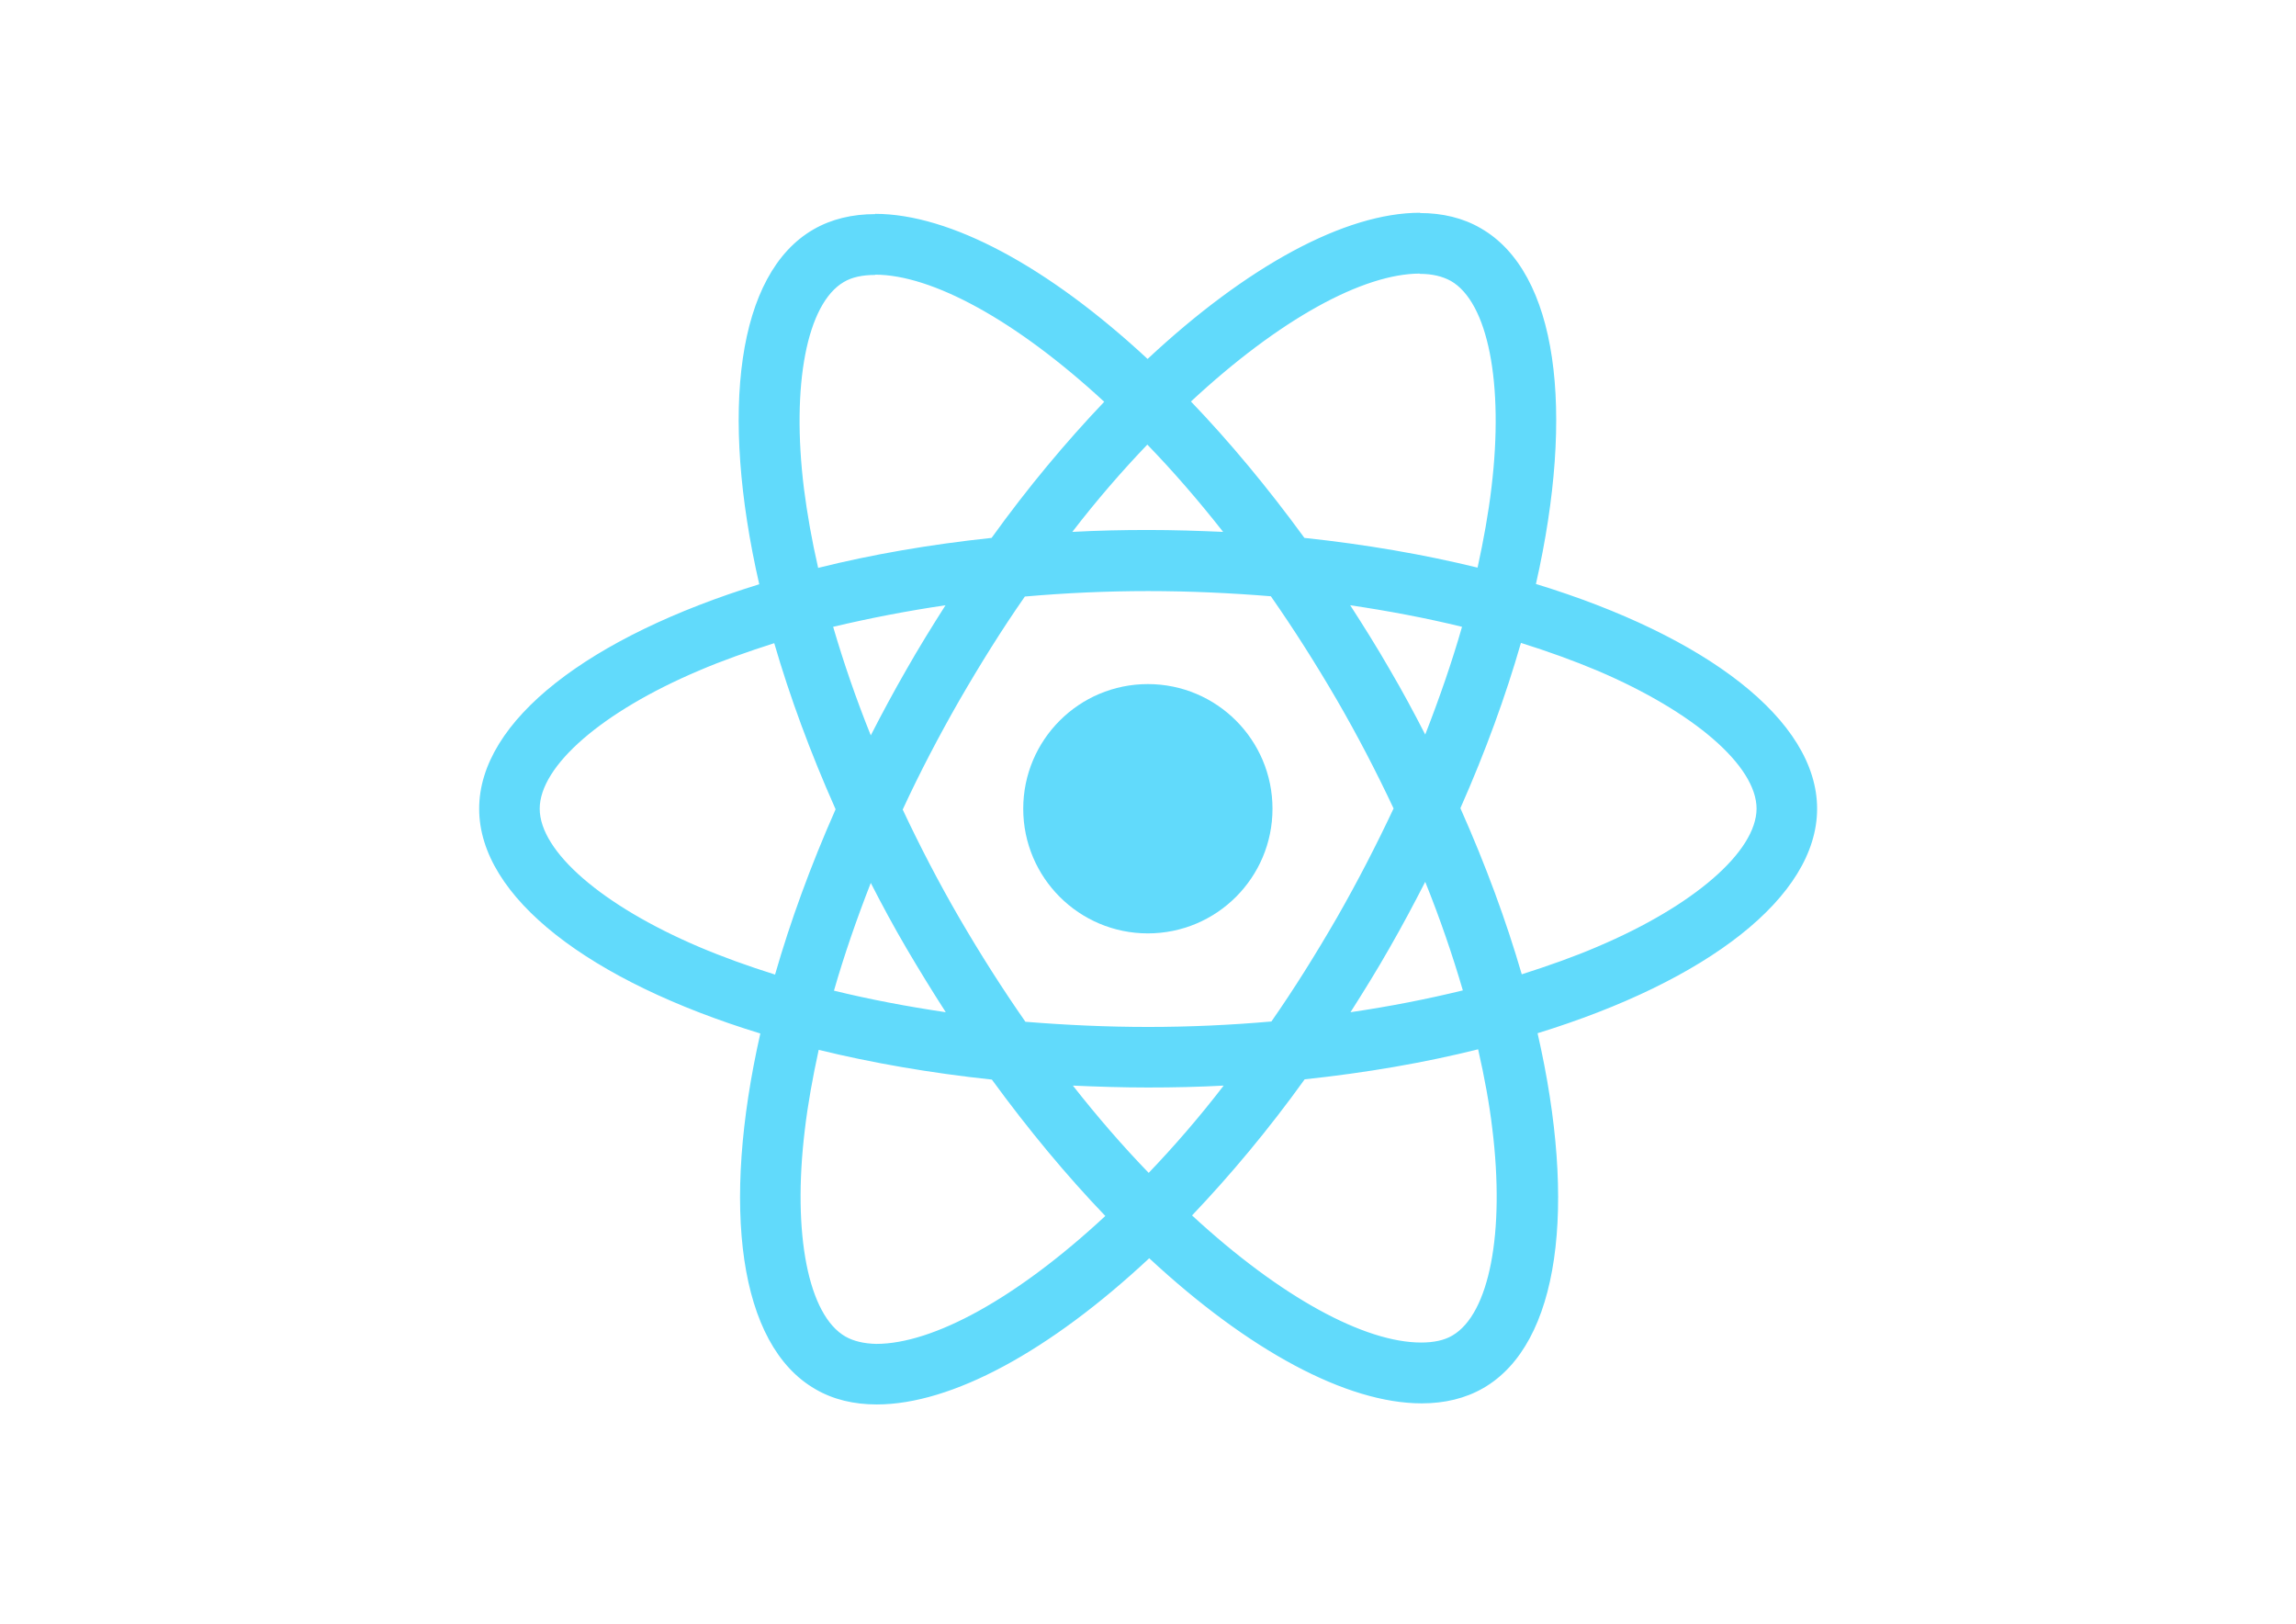
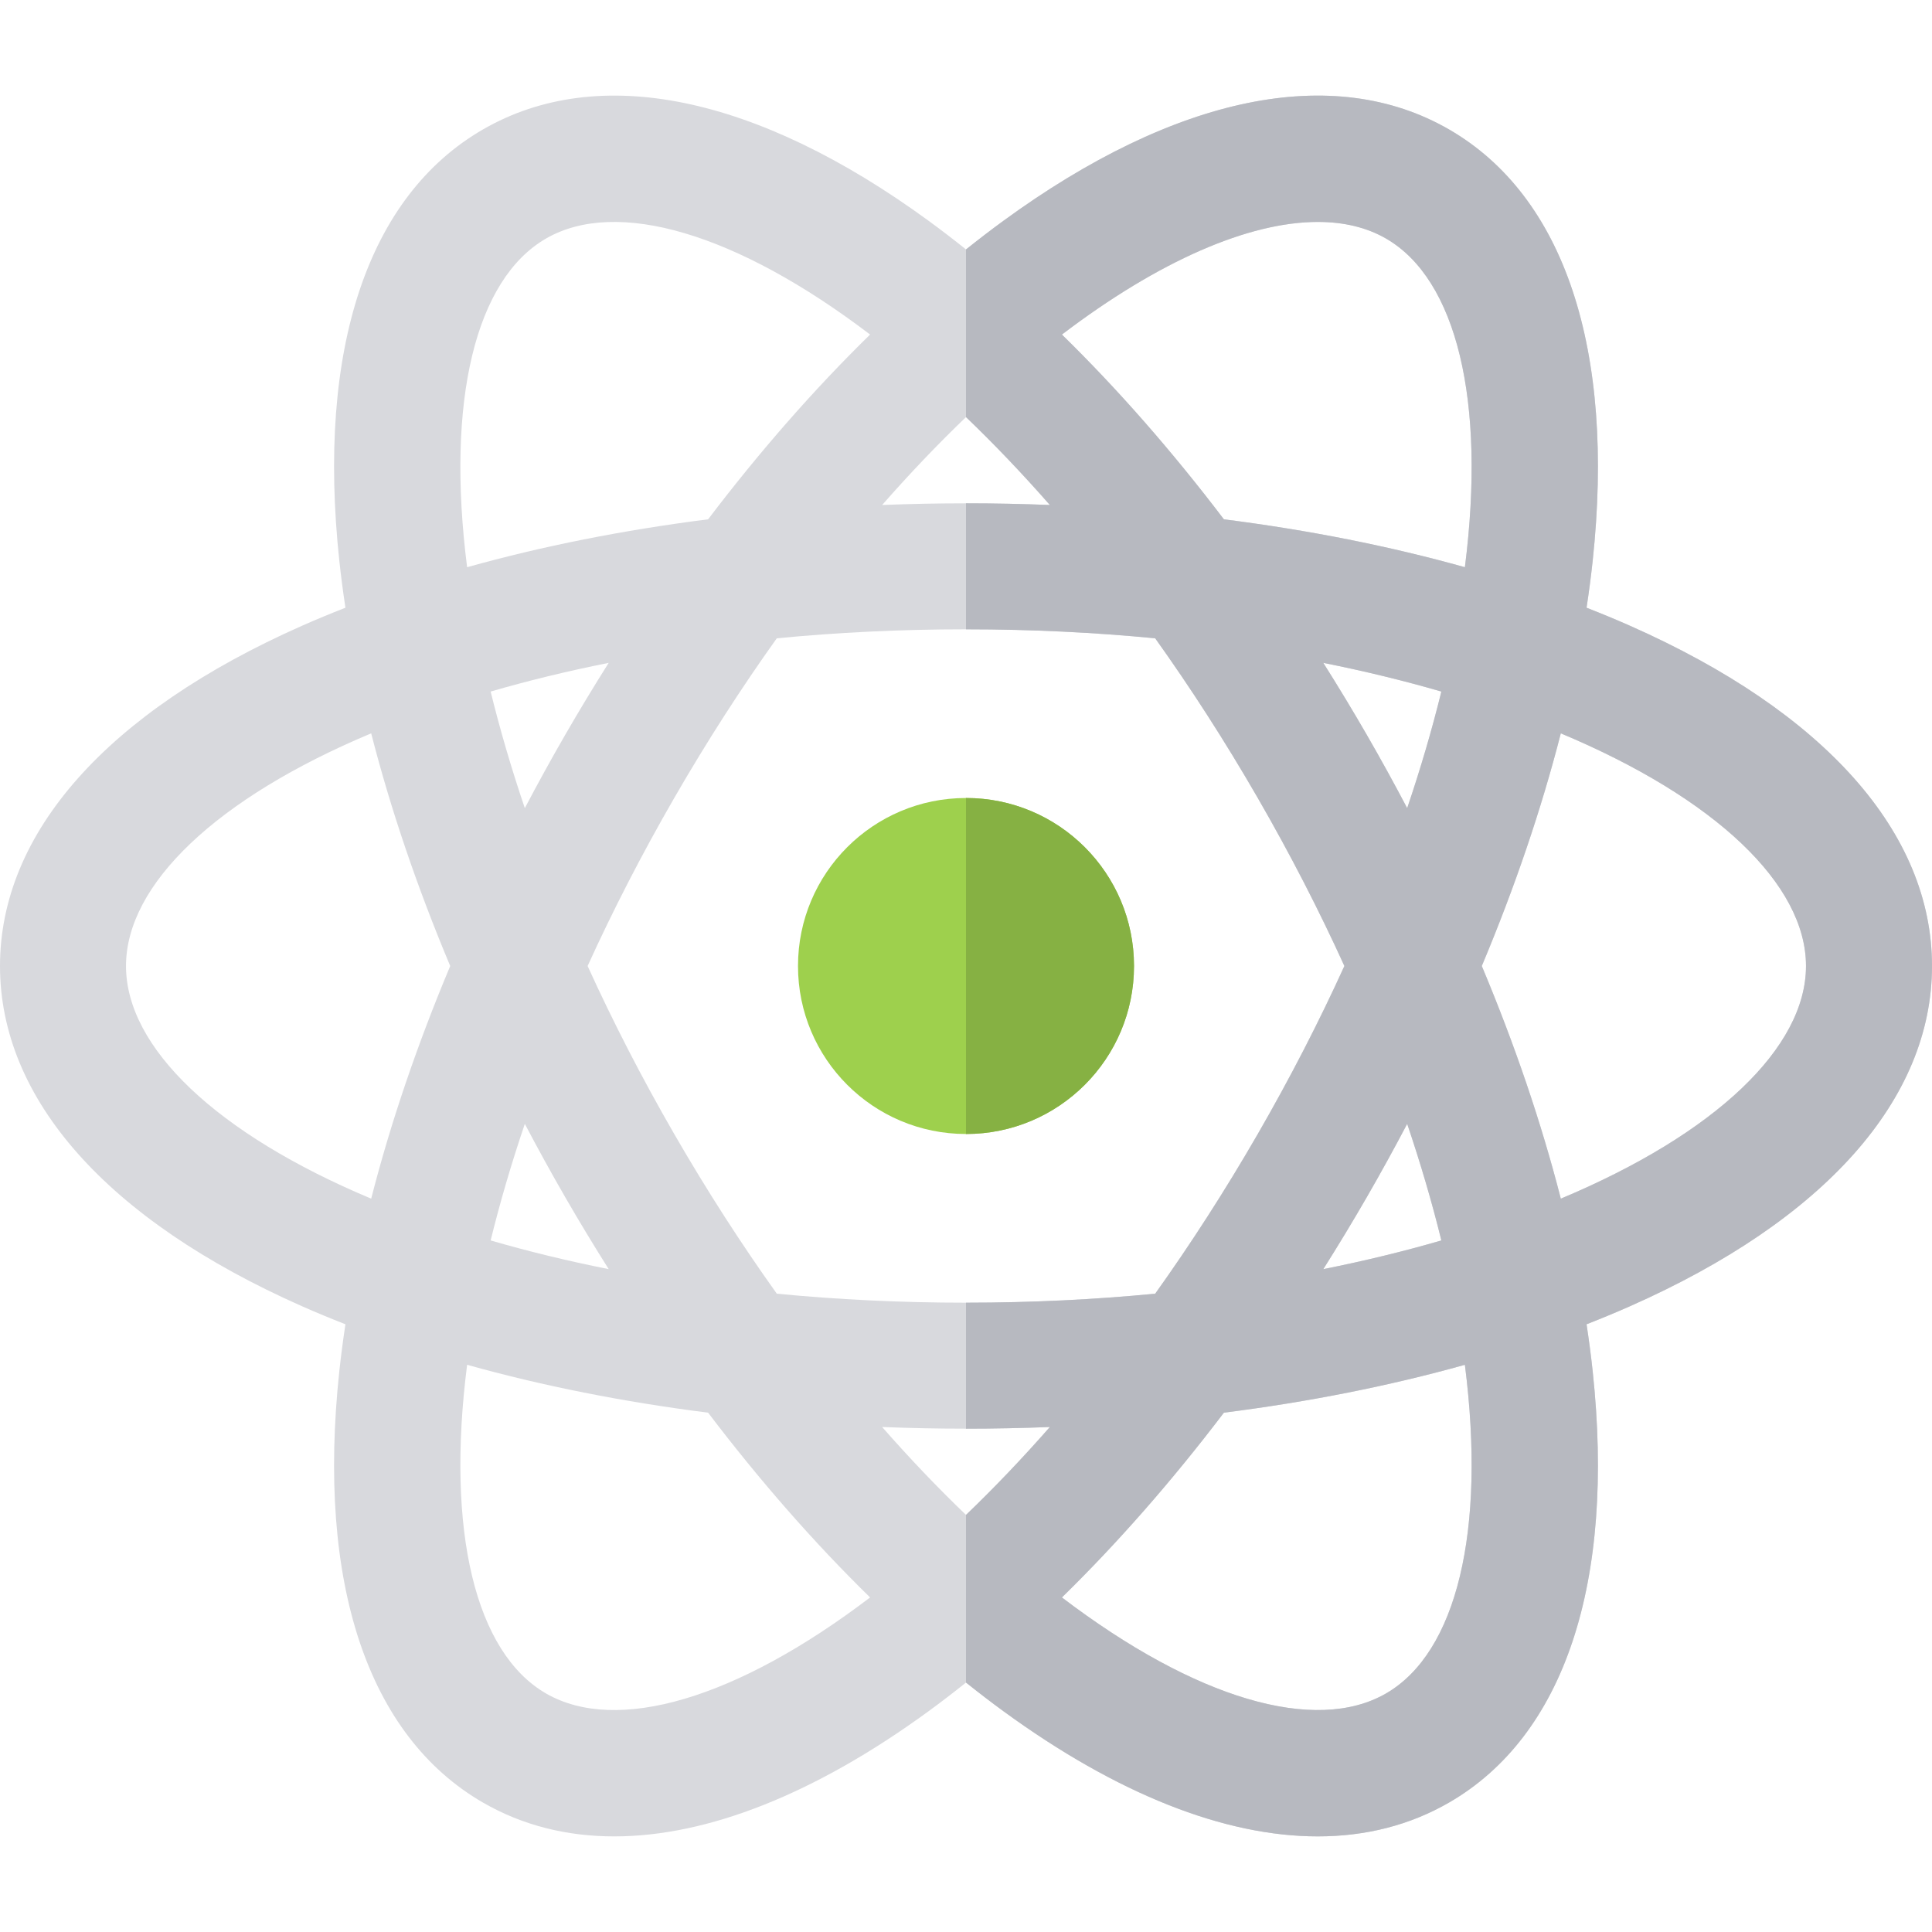
- <svg xmlns="http://www.w3.org/2000/svg" viewBox="0 0 841.9 595.3">
-   <g fill="#61DAFB">
-     <path d="M666.3 296.5c0-32.5-40.7-63.3-103.1-82.4 14.4-63.6 8-114.2-20.2-130.4-6.5-3.8-14.1-5.6-22.4-5.6v22.3c4.6 0 8.3.9 11.4 2.6 13.6 7.8 19.5 37.5 14.9 75.7-1.1 9.4-2.9 19.3-5.1 29.4-19.6-4.8-41-8.5-63.5-10.9-13.5-18.5-27.5-35.3-41.6-50 32.6-30.3 63.2-46.9 84-46.9V78c-27.5 0-63.5 19.6-99.9 53.6-36.4-33.8-72.4-53.2-99.9-53.2v22.3c20.7 0 51.4 16.5 84 46.6-14 14.7-28 31.4-41.3 49.9-22.6 2.4-44 6.1-63.6 11-2.3-10-4-19.7-5.2-29-4.7-38.2 1.1-67.9 14.6-75.8 3-1.8 6.9-2.6 11.5-2.6V78.5c-8.4 0-16 1.8-22.6 5.6-28.1 16.2-34.4 66.7-19.9 130.1-62.2 19.2-102.7 49.9-102.7 82.3 0 32.5 40.7 63.3 103.1 82.4-14.4 63.6-8 114.2 20.2 130.4 6.5 3.8 14.1 5.6 22.5 5.6 27.5 0 63.5-19.6 99.9-53.6 36.4 33.8 72.4 53.2 99.9 53.2 8.4 0 16-1.8 22.6-5.6 28.1-16.2 34.4-66.7 19.9-130.1 62-19.1 102.5-49.9 102.5-82.3zm-130.2-66.7c-3.7 12.9-8.3 26.2-13.5 39.5-4.1-8-8.4-16-13.1-24-4.6-8-9.5-15.8-14.4-23.4 14.2 2.1 27.9 4.7 41 7.9zm-45.8 106.5c-7.8 13.5-15.8 26.3-24.1 38.2-14.9 1.3-30 2-45.2 2-15.1 0-30.2-.7-45-1.9-8.3-11.9-16.4-24.6-24.2-38-7.6-13.1-14.5-26.4-20.8-39.8 6.2-13.4 13.2-26.8 20.7-39.9 7.8-13.5 15.8-26.3 24.1-38.2 14.9-1.3 30-2 45.2-2 15.1 0 30.2.7 45 1.9 8.3 11.9 16.4 24.6 24.2 38 7.6 13.1 14.5 26.4 20.8 39.8-6.3 13.4-13.2 26.8-20.7 39.9zm32.3-13c5.4 13.4 10 26.8 13.8 39.8-13.1 3.2-26.9 5.9-41.2 8 4.9-7.7 9.8-15.6 14.4-23.7 4.6-8 8.9-16.1 13-24.1zM421.2 430c-9.3-9.6-18.6-20.3-27.8-32 9 .4 18.2.7 27.5.7 9.4 0 18.7-.2 27.8-.7-9 11.7-18.3 22.4-27.5 32zm-74.4-58.9c-14.2-2.1-27.9-4.7-41-7.9 3.7-12.9 8.3-26.2 13.5-39.5 4.1 8 8.4 16 13.1 24 4.7 8 9.5 15.8 14.4 23.4zM420.7 163c9.3 9.6 18.6 20.3 27.8 32-9-.4-18.2-.7-27.5-.7-9.4 0-18.7.2-27.8.7 9-11.7 18.3-22.4 27.5-32zm-74 58.9c-4.9 7.7-9.8 15.6-14.4 23.7-4.6 8-8.9 16-13 24-5.4-13.4-10-26.8-13.8-39.8 13.1-3.1 26.9-5.8 41.2-7.9zm-90.5 125.2c-35.4-15.1-58.3-34.9-58.3-50.6 0-15.7 22.9-35.6 58.3-50.6 8.6-3.7 18-7 27.7-10.1 5.7 19.6 13.2 40 22.5 60.9-9.2 20.8-16.6 41.1-22.2 60.6-9.9-3.1-19.3-6.5-28-10.2zM310 490c-13.6-7.8-19.5-37.5-14.9-75.7 1.1-9.4 2.9-19.3 5.1-29.4 19.6 4.8 41 8.5 63.5 10.9 13.5 18.5 27.5 35.3 41.6 50-32.6 30.3-63.2 46.9-84 46.9-4.5-.1-8.3-1-11.3-2.7zm237.2-76.2c4.7 38.2-1.1 67.9-14.6 75.8-3 1.8-6.9 2.6-11.5 2.6-20.7 0-51.4-16.5-84-46.6 14-14.7 28-31.4 41.3-49.9 22.6-2.4 44-6.1 63.6-11 2.3 10.1 4.1 19.8 5.2 29.1zm38.5-66.7c-8.6 3.7-18 7-27.7 10.1-5.7-19.6-13.2-40-22.5-60.9 9.2-20.8 16.6-41.1 22.2-60.6 9.9 3.1 19.3 6.5 28.1 10.2 35.4 15.1 58.3 34.9 58.3 50.6-.1 15.7-23 35.6-58.4 50.6zM320.8 78.4z" />
-     <circle cx="420.9" cy="296.5" r="45.7" />
-     <path d="M520.5 78.1z" />
+ <svg xmlns="http://www.w3.org/2000/svg" height="800px" width="800px" version="1.1" id="Layer_1" viewBox="0 0 512 512" xml:space="preserve">
+   <circle style="fill:#9ED04D;" cx="256" cy="256" r="44.522" />
+   <g>
+     <polygon style="fill:#444242;" points="256,110.532 255.999,110.533 256,110.534  " />
+     <path style="fill:#444242;" d="M256,401.466L256,401.466L256,401.466z" />
  </g>
+   <path style="fill:#D8D9DD;" d="M431.971,165.835c-3.742-1.656-7.59-3.247-11.516-4.784c0.632-4.169,1.179-8.297,1.615-12.365  c6.022-56.115-7.497-96.739-38.069-114.389c-30.568-17.65-72.51-9.047-118.098,24.225c-3.305,2.412-6.606,4.95-9.902,7.582  c-3.295-2.632-6.596-5.169-9.902-7.582C200.51,25.25,158.569,16.646,128,34.298c-30.572,17.65-44.091,58.273-38.069,114.389  c0.436,4.068,0.983,8.195,1.615,12.365c-3.927,1.537-7.775,3.128-11.516,4.784C28.422,188.678,0,220.698,0,256  s28.422,67.321,80.029,90.164c3.742,1.656,7.59,3.247,11.516,4.784c-0.632,4.169-1.179,8.297-1.615,12.365  c-6.022,56.115,7.497,96.739,38.069,114.389c10.384,5.996,22.076,8.961,34.782,8.961c24.698,0,53.216-11.215,83.317-33.185  c3.305-2.412,6.606-4.95,9.902-7.582c3.295,2.632,6.596,5.169,9.902,7.582c30.106,21.973,58.617,33.185,83.317,33.185  c12.702,0,24.4-2.966,34.781-8.961c30.572-17.65,44.091-58.273,38.069-114.389c-0.436-4.068-0.983-8.195-1.615-12.365  c3.927-1.537,7.775-3.128,11.516-4.784C483.578,323.322,512,291.301,512,256S483.578,188.678,431.971,165.835z M255.999,110.533  l0.001-0.001v0.002c7.38,7.08,14.813,14.847,22.225,23.294c-7.352-0.289-14.763-0.444-22.225-0.444  c-7.461,0-14.871,0.155-22.221,0.444C241.189,125.383,248.62,117.612,255.999,110.533z M372.916,214.16  c-3.425-6.512-6.997-13.008-10.728-19.469c-3.731-6.461-7.57-12.802-11.497-19.024c11.02,2.195,21.463,4.75,31.284,7.601  C379.534,193.198,376.526,203.519,372.916,214.16z M381.976,328.733c-9.822,2.851-20.263,5.405-31.284,7.601  c3.927-6.222,7.766-12.563,11.497-19.024c3.731-6.461,7.303-12.958,10.728-19.469C376.526,308.482,379.534,318.802,381.976,328.733z   M356.276,256c-6.628,14.568-14.274,29.492-23.004,44.613c-8.731,15.121-17.832,29.204-27.134,42.228  c-15.93,1.544-32.678,2.384-50.138,2.384s-34.208-0.84-50.138-2.384c-9.302-13.024-18.403-27.107-27.134-42.228  S162.352,270.567,155.724,256c6.628-14.568,14.274-29.492,23.004-44.613c8.728-15.117,17.827-29.206,27.126-42.227  c15.932-1.544,32.682-2.385,50.146-2.385c17.46,0,34.208,0.84,50.138,2.384c9.302,13.024,18.403,27.107,27.134,42.228  C342.002,226.509,349.648,241.432,356.276,256z M139.084,297.839c3.425,6.512,6.997,13.008,10.728,19.469s7.57,12.802,11.497,19.024  c-11.02-2.195-21.463-4.75-31.284-7.601C132.466,318.802,135.474,308.482,139.084,297.839z M130.024,183.268  c9.821-2.851,20.263-5.405,31.284-7.601c-3.927,6.222-7.766,12.563-11.497,19.024s-7.303,12.958-10.728,19.469  C135.474,203.519,132.466,193.198,130.024,183.268z M144.696,63.215c18.714-10.805,50.509-1.476,85.886,25.444  c-14.782,14.451-29.21,30.915-42.926,48.963c-22.488,2.855-43.96,7.117-63.865,12.693  C118.165,106.219,125.982,74.019,144.696,63.215z M98.37,317.656C57.368,300.478,33.391,277.608,33.391,256  s23.977-44.478,64.978-61.656c5.123,20.028,12.169,40.753,20.941,61.656C110.539,276.903,103.493,297.629,98.37,317.656z   M144.696,448.784c-18.714-10.804-26.531-43.004-20.905-87.101c19.906,5.576,41.377,9.838,63.865,12.693  c13.716,18.048,28.143,34.512,42.926,48.963C195.204,450.259,163.411,459.589,144.696,448.784z M256,401.466  c-7.379-7.08-14.813-14.847-22.225-23.294c7.352,0.289,14.763,0.444,22.225,0.444c7.462,0,14.874-0.155,22.225-0.444  C270.813,386.619,263.379,394.386,256,401.466z M367.304,448.784c-18.715,10.805-50.509,1.476-85.885-25.445  c14.782-14.451,29.208-30.915,42.926-48.963c22.488-2.855,43.96-7.117,63.865-12.693  C393.835,405.781,386.018,437.98,367.304,448.784z M388.21,150.316c-19.906-5.576-41.377-9.838-63.865-12.693  c-13.716-18.048-28.143-34.512-42.926-48.963c25.716-19.568,49.538-29.845,67.82-29.845c6.867,0,12.955,1.45,18.065,4.4  C386.018,74.019,393.835,106.219,388.21,150.316z M413.63,317.656c-5.123-20.027-12.169-40.753-20.94-61.656  c8.772-20.903,15.816-41.628,20.94-61.656c41.001,17.178,64.978,40.047,64.978,61.656S454.632,300.478,413.63,317.656z" />
+   <path style="fill:#B7B9C0;" d="M431.971,165.835c-3.742-1.656-7.59-3.247-11.516-4.784c0.632-4.169,1.179-8.297,1.615-12.365  c6.022-56.115-7.497-96.739-38.069-114.389c-30.568-17.65-72.51-9.047-118.098,24.225c-3.305,2.412-6.606,4.95-9.902,7.582v44.427  v0.002c7.379,7.08,14.814,14.847,22.225,23.294c-7.352-0.289-14.763-0.444-22.225-0.444v33.391c17.46,0,34.208,0.84,50.138,2.384  c9.302,13.024,18.403,27.107,27.134,42.228c8.731,15.121,16.376,30.046,23.004,44.613c-6.628,14.568-14.274,29.492-23.004,44.613  c-8.731,15.121-17.832,29.204-27.134,42.228c-15.93,1.544-32.678,2.384-50.138,2.384v33.391c7.462,0,14.874-0.155,22.225-0.444  c-7.412,8.447-14.846,16.213-22.225,23.294v44.429c3.295,2.632,6.596,5.169,9.902,7.582c30.106,21.973,58.617,33.185,83.317,33.185  c12.702,0,24.4-2.966,34.781-8.961c30.572-17.65,44.091-58.273,38.069-114.389c-0.436-4.068-0.983-8.195-1.615-12.365  c3.927-1.537,7.775-3.128,11.516-4.784C483.578,323.322,512,291.301,512,256S483.578,188.678,431.971,165.835z M350.692,175.667  c11.02,2.195,21.463,4.75,31.284,7.601c-2.442,9.931-5.451,20.251-9.06,30.894c-3.425-6.512-6.997-13.008-10.728-19.469  C358.458,188.231,354.619,181.889,350.692,175.667z M362.189,317.308c3.731-6.462,7.303-12.958,10.728-19.469  c3.61,10.643,6.618,20.962,9.06,30.894c-9.822,2.851-20.263,5.405-31.284,7.601C354.619,330.112,358.458,323.771,362.189,317.308z   M367.304,448.784c-18.715,10.805-50.509,1.476-85.885-25.445c14.782-14.451,29.208-30.915,42.926-48.963  c22.488-2.855,43.96-7.117,63.865-12.693C393.835,405.781,386.018,437.98,367.304,448.784z M388.21,150.316  c-19.906-5.576-41.377-9.838-63.865-12.693c-13.716-18.048-28.143-34.512-42.926-48.963c25.716-19.568,49.538-29.845,67.82-29.845  c6.867,0,12.955,1.45,18.065,4.4C386.018,74.019,393.835,106.219,388.21,150.316z M413.63,317.656  c-5.123-20.027-12.169-40.753-20.94-61.656c8.772-20.903,15.816-41.628,20.94-61.656c41.001,17.178,64.978,40.047,64.978,61.656  S454.632,300.478,413.63,317.656z" />
+   <path style="fill:#86B143;" d="M300.522,256c0-24.588-19.934-44.522-44.522-44.522v89.043  C280.588,300.521,300.522,280.589,300.522,256z" />
</svg>
